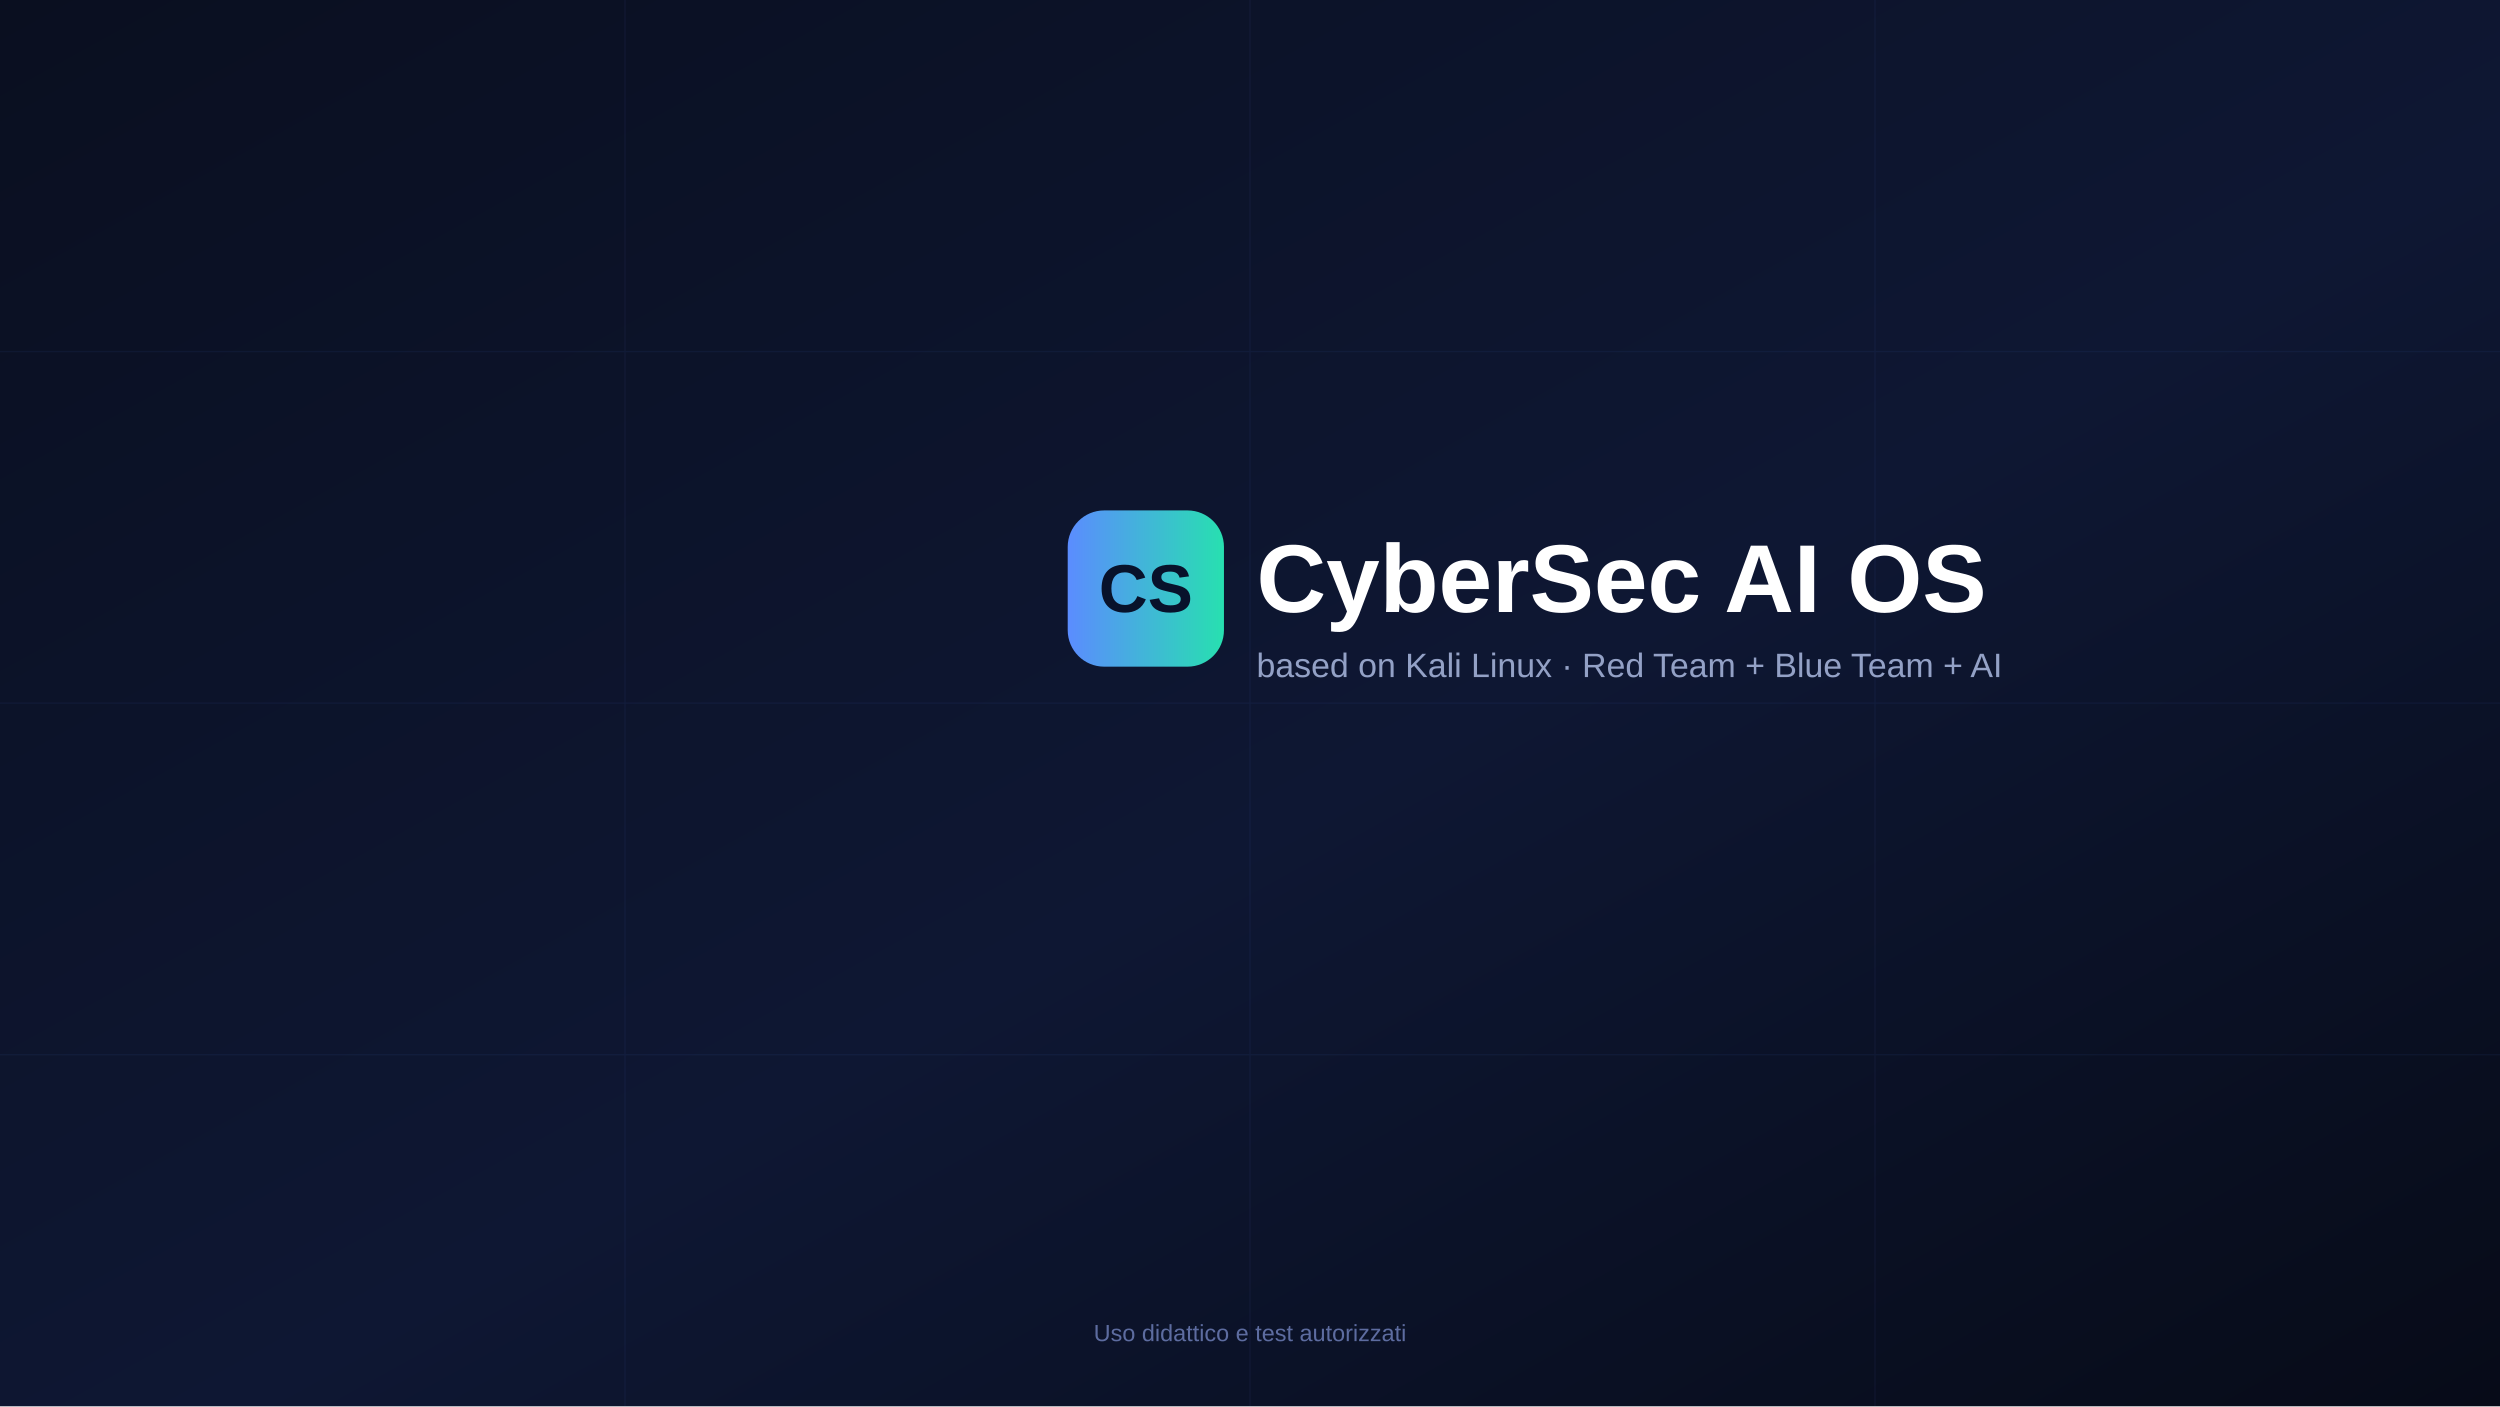
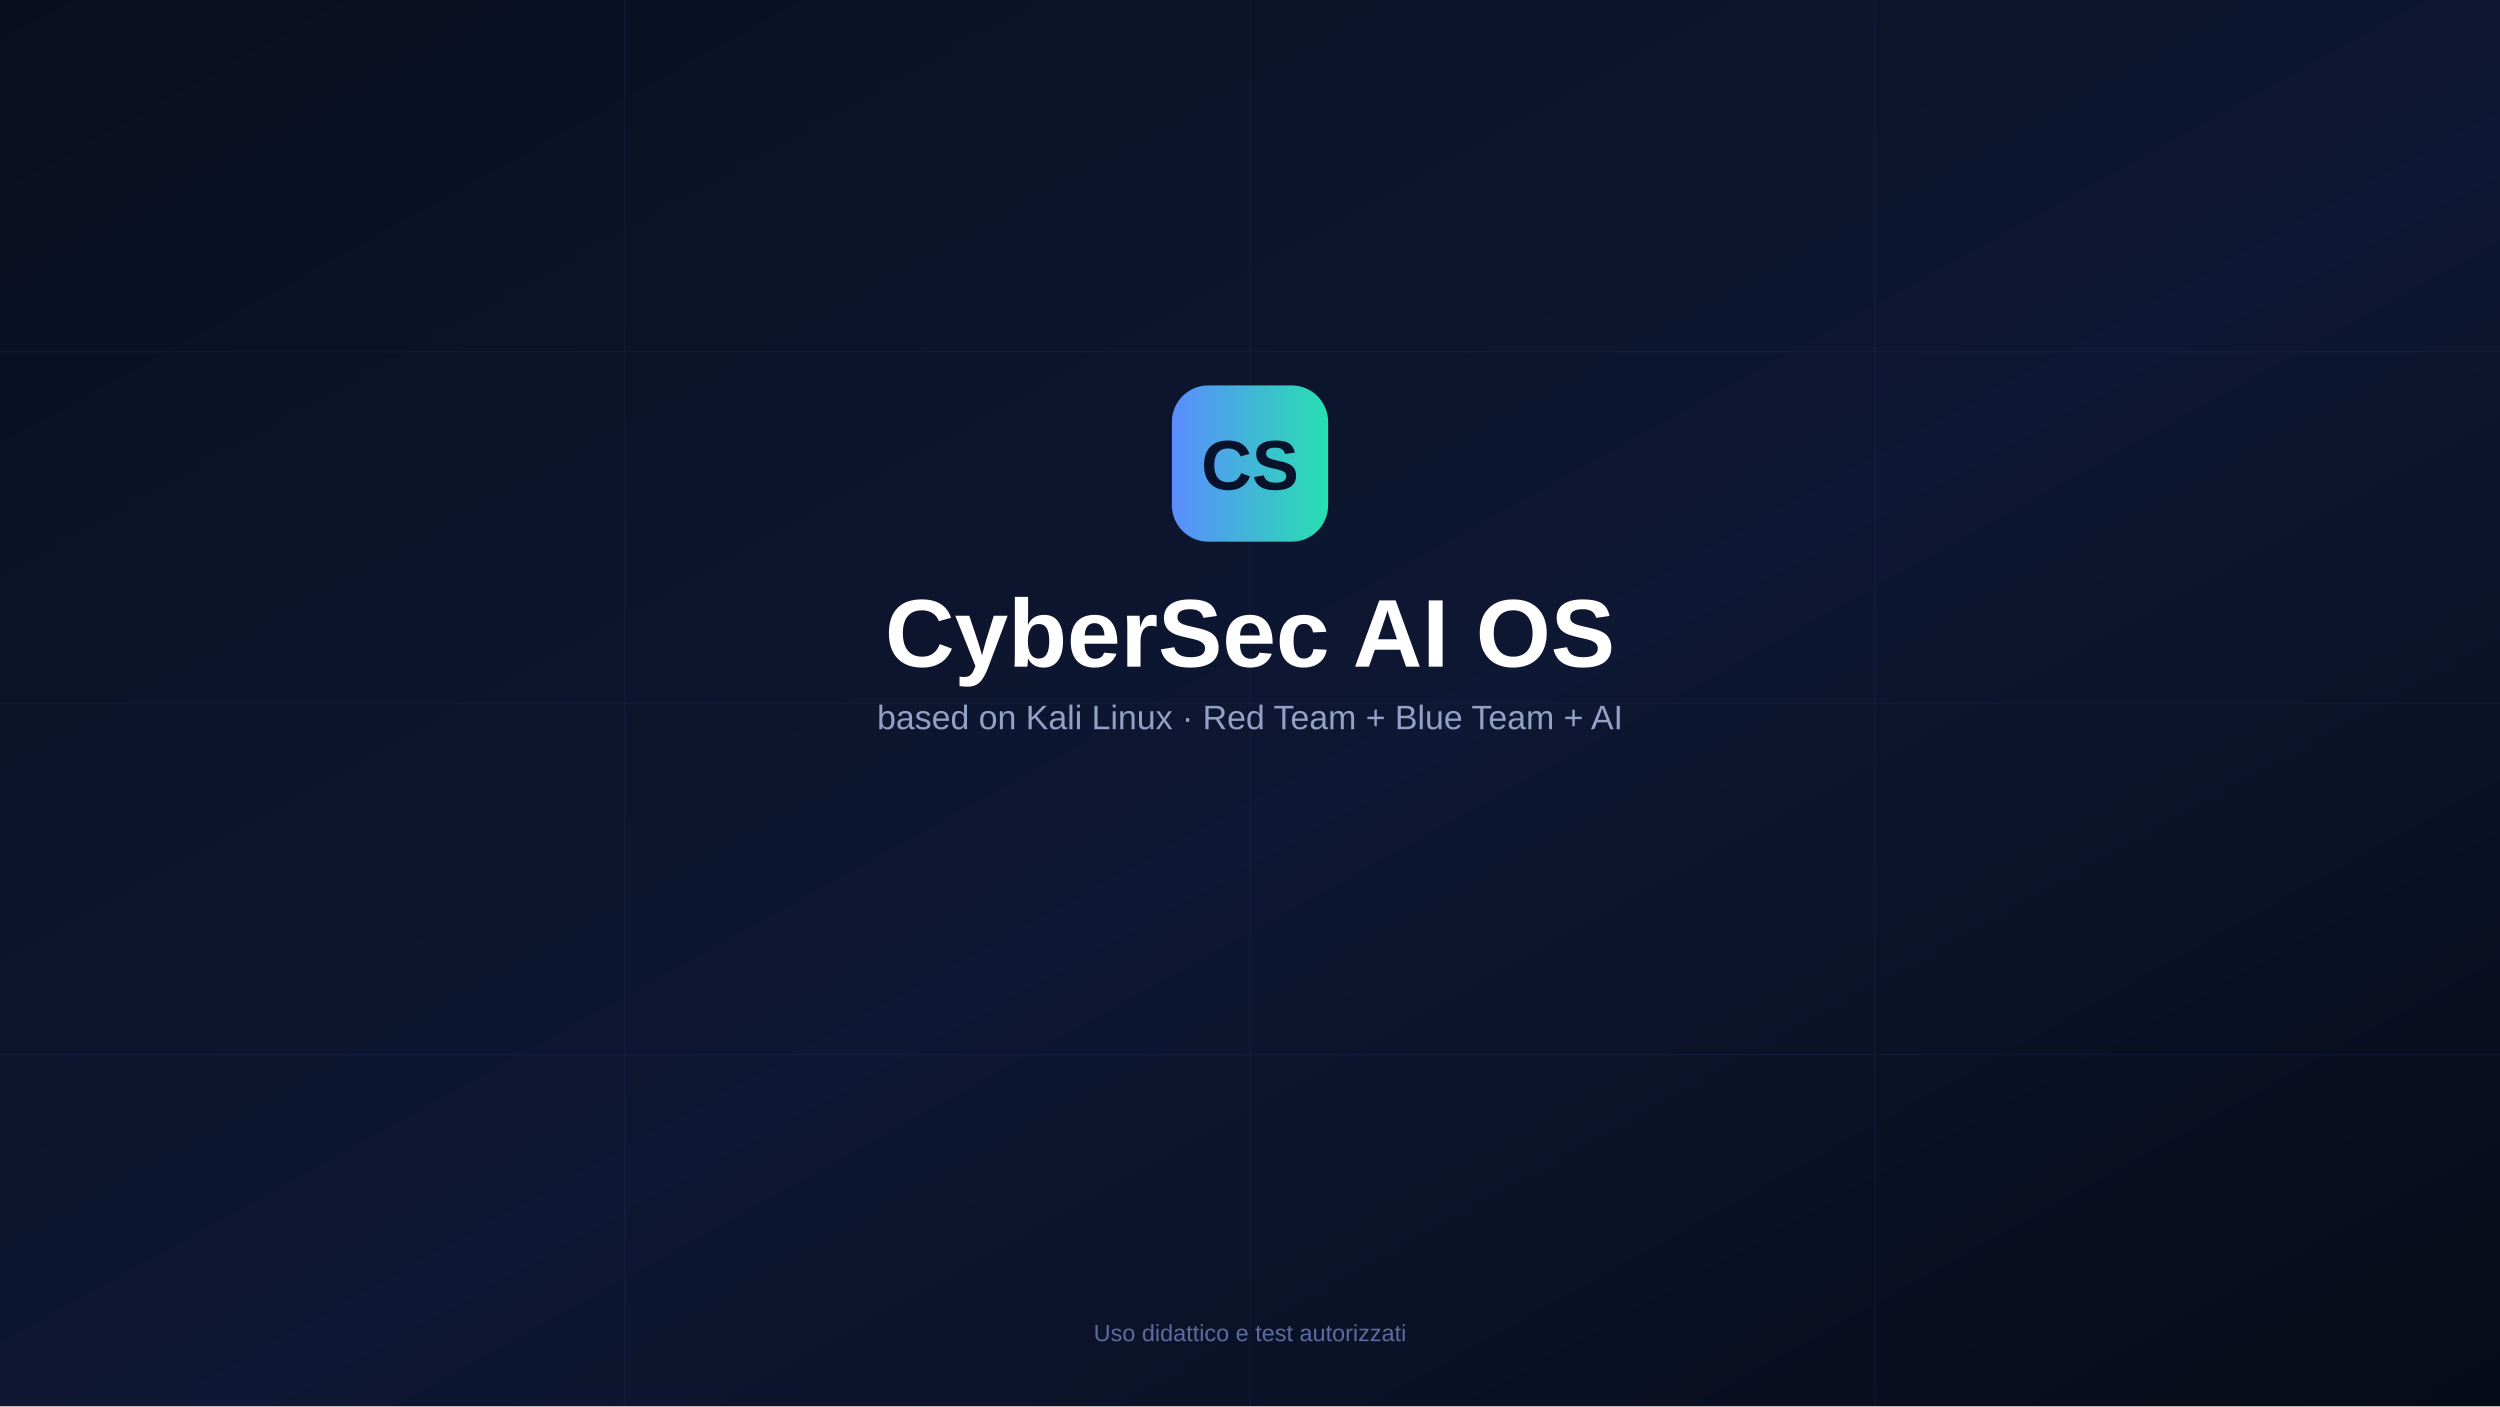
<svg xmlns="http://www.w3.org/2000/svg" viewBox="0 0 1920 1080" width="1920" height="1080">
  <defs>
    <linearGradient id="bg" x1="0" y1="0" x2="1" y2="1">
      <stop offset="0" stop-color="#0a0f20" />
      <stop offset="0.55" stop-color="#0e1733" />
      <stop offset="1" stop-color="#070b18" />
    </linearGradient>
    <linearGradient id="acc" x1="0" y1="0" x2="1" y2="0">
      <stop offset="0" stop-color="#5b8cff" />
      <stop offset="1" stop-color="#27e0b0" />
    </linearGradient>
  </defs>
  <rect width="1920" height="1080" fill="url(#bg)" />
  <g opacity="0.06" stroke="#5b8cff" stroke-width="1">
    <path d="M0 270 H1920 M0 540 H1920 M0 810 H1920 M480 0 V1080 M960 0 V1080 M1440 0 V1080" />
  </g>
-   <rect x="820" y="392" width="120" height="120" rx="28" fill="url(#acc)" />
-   <text x="880" y="470" font-family="Segoe UI, Arial" font-size="52" font-weight="700" fill="#08122b" text-anchor="middle">CS</text>
-   <text x="965" y="470" font-family="Segoe UI, Arial" font-size="74" font-weight="700" fill="#ffffff">CyberSec AI OS</text>
-   <text x="965" y="520" font-family="Segoe UI, Arial" font-size="26" fill="#93a1c6">based on Kali Linux  ·  Red Team + Blue Team + AI</text>
+   <rect x="900" y="296" width="120" height="120" rx="28" fill="url(#acc)" />
+   <text x="960" y="376" font-family="Segoe UI, Arial" font-size="54" font-weight="700" fill="#08122b" text-anchor="middle">CS</text>
+   <text x="960" y="512" font-family="Segoe UI, Arial" font-size="74" font-weight="700" fill="#ffffff" text-anchor="middle">CyberSec AI OS</text>
+   <text x="960" y="560" font-family="Segoe UI, Arial" font-size="26" fill="#93a1c6" text-anchor="middle">based on Kali Linux  ·  Red Team + Blue Team + AI</text>
  <text x="960" y="1030" font-family="Segoe UI, Arial" font-size="18" fill="#5d6ca0" text-anchor="middle">Uso didattico e test autorizzati</text>
</svg>
